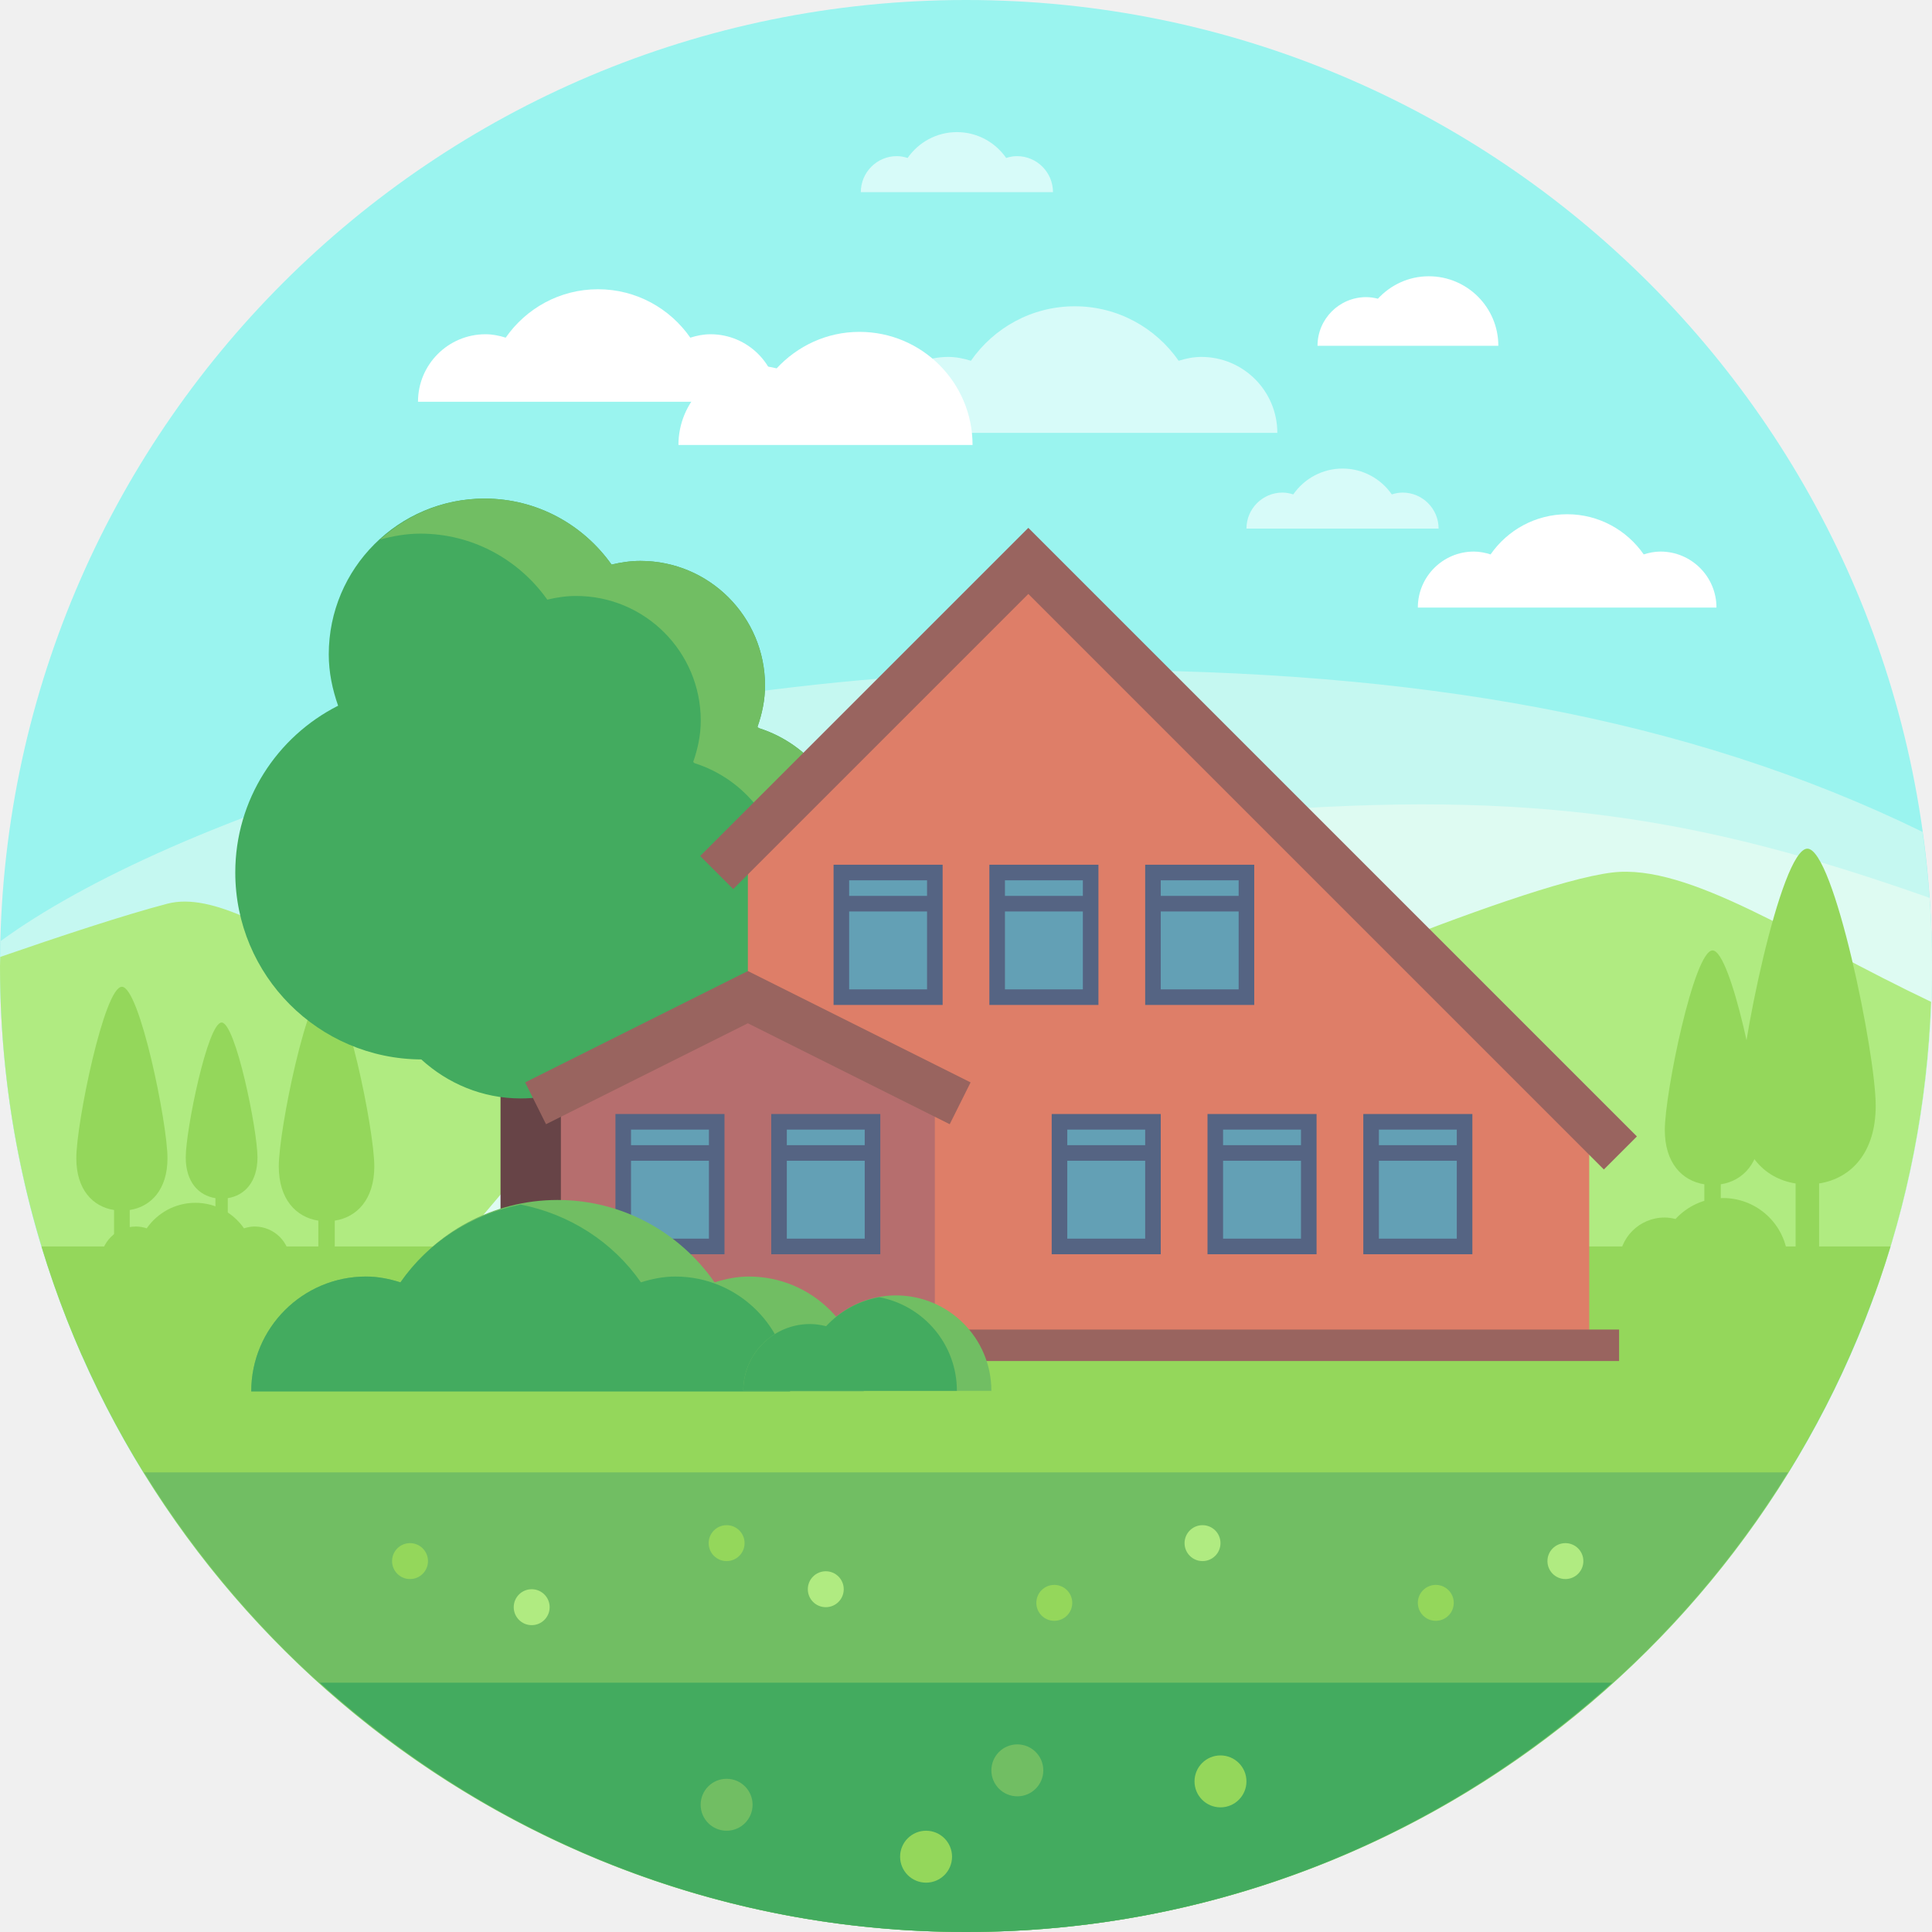
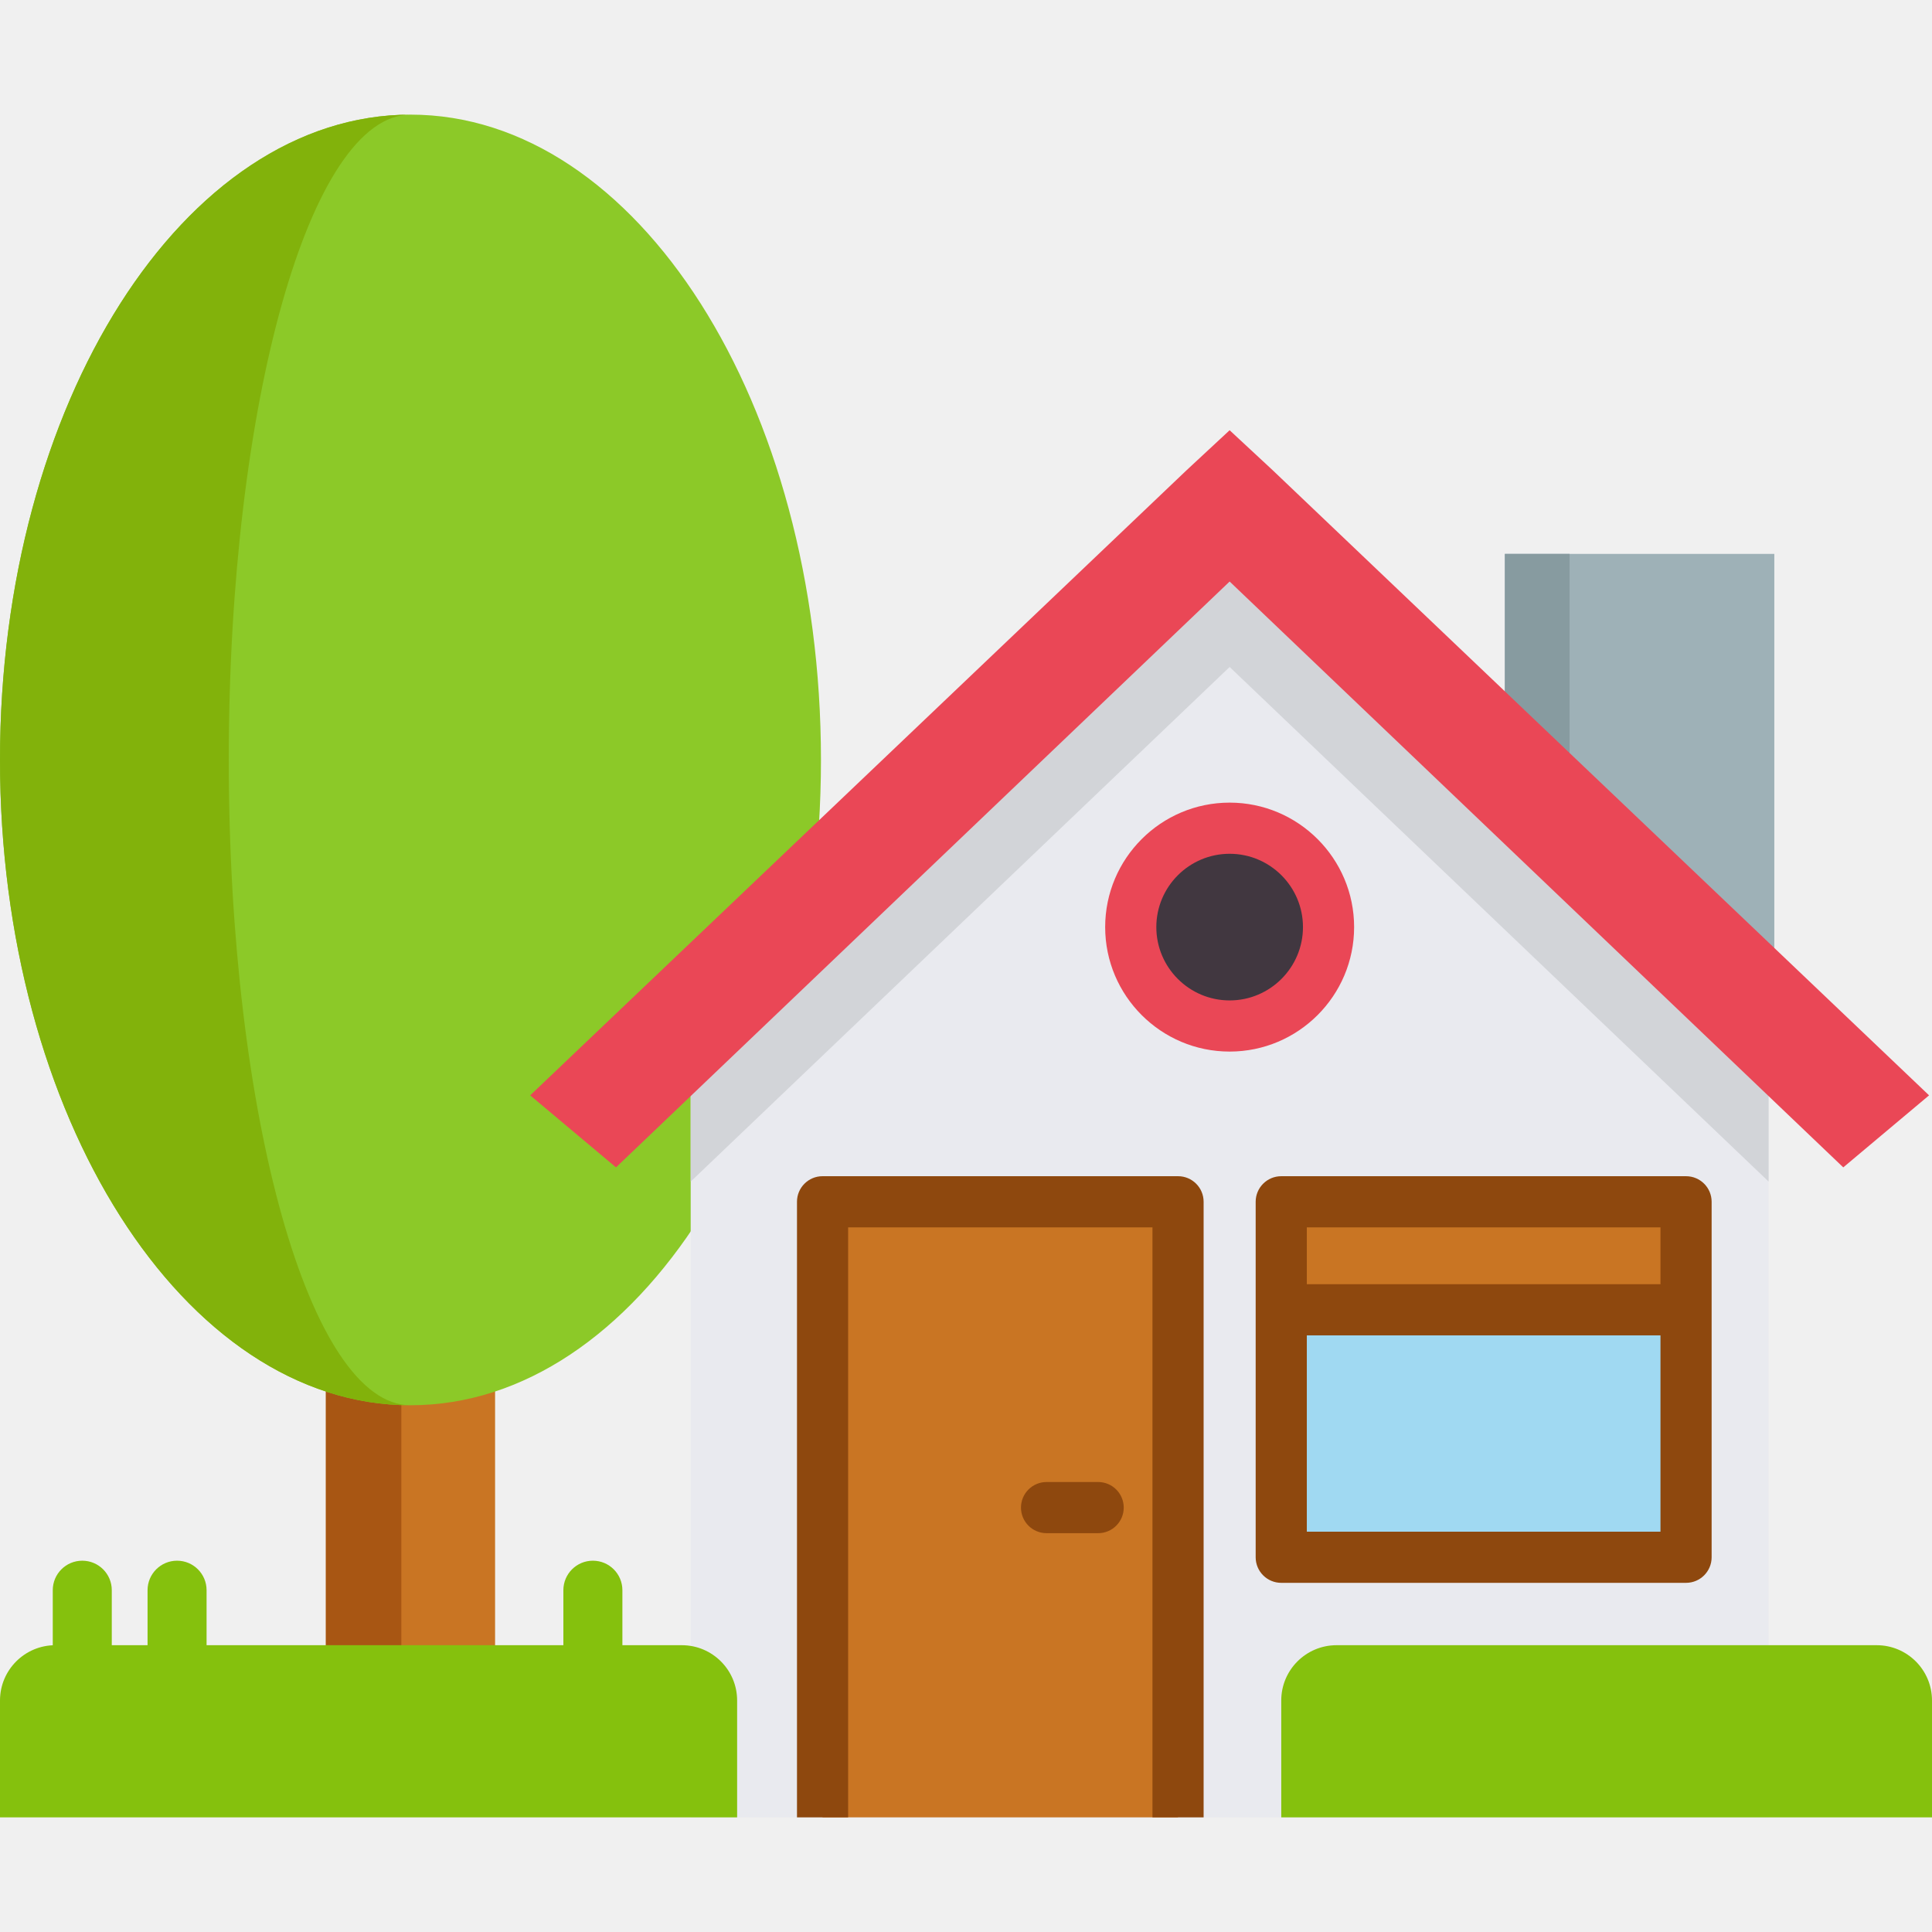
- <svg xmlns="http://www.w3.org/2000/svg" viewBox="0 0 512 512">
-   <circle cx="256" cy="256" r="256" fill="#9af4ef" />
-   <path d="M.167 249.395C.111 251.596 0 253.785 0 256c0 19.865 2.337 39.172 6.619 57.737 47.759 29.827 155.737 50.65 281.381 50.65 80.844 0 154.36-8.629 209.262-22.719C506.776 314.878 512 286.054 512 256c0-12.069-.897-23.923-2.513-35.547-62.52-30.517-134.472-42.904-221.487-42.904-131.653-.001-243.935 39.717-287.833 71.846z" fill="#c5f8f1" />
-   <path d="M1.556 275.545c-.056 2.064-.155 4.118-.168 6.193 1.108 10.872 2.825 21.564 5.231 31.999 47.759 29.827 155.737 50.65 281.381 50.65 80.844 0 154.36-8.629 209.262-22.719C506.776 314.878 512 286.054 512 256c0-6.074-.23-12.092-.662-18.055-59.88-21.171-104.628-28.856-181.015-22.735-141.11 11.306-281.565 28.207-328.767 60.335z" fill="#defbf2" />
-   <path d="M44.383 239.484c-11.437 2.984-29.082 8.838-44.322 14.11C.053 254.399 0 255.193 0 256c0 36.706 7.782 71.577 21.696 103.138 25.596 2.29 59.672 5.249 64.842 5.249 8.43 0 72.014-79.248 72.014-79.248-46.904-4.377-90.431-51.849-114.169-45.655zM511.76 265.499c-35.273-16.771-64.154-36.725-84.503-34.274-25.709 3.097-109.322 39.752-109.322 39.752l111.484 72.318h67.293c8.856-24.414 14.053-50.567 15.048-77.796z" fill="#b0eb81" />
-   <path d="M497.083 293.026c0-13.903-11.097-68.119-18.115-68.119s-18.115 54.216-18.115 68.119c0 12.42 6.487 19.273 15.001 20.602v17.043a3.114 3.114 0 0 0 3.115 3.113 3.114 3.114 0 0 0 3.115-3.113v-17.043c8.513-1.33 14.999-8.183 14.999-20.602z" fill="#94d75b" />
-   <path d="M466.503 299.46c0-9.713-7.752-47.589-12.656-47.589s-12.656 37.876-12.656 47.589c0 8.677 4.532 13.464 10.48 14.393v11.906a2.175 2.175 0 0 0 4.352 0v-11.907c5.949-.929 10.48-5.716 10.48-14.392zM99.194 309.094c0-9.713-7.752-47.589-12.656-47.589-4.903 0-12.656 37.876-12.656 47.589 0 8.677 4.532 13.464 10.48 14.393v11.906a2.175 2.175 0 0 0 4.352 0v-11.907c5.948-.928 10.48-5.715 10.48-14.392zM68.233 306.714c0-7.294-5.822-35.736-9.504-35.736-3.682 0-9.504 28.443-9.504 35.736 0 6.516 3.403 10.111 7.87 10.808v8.941a1.633 1.633 0 0 0 3.268 0v-8.941c4.467-.698 7.87-4.293 7.87-10.808zM44.383 306.929c0-9.271-7.4-45.424-12.08-45.424s-12.08 36.153-12.08 45.424c0 8.282 4.326 12.852 10.003 13.738v11.365a2.076 2.076 0 0 0 4.154 0v-11.365c5.678-.887 10.003-5.456 10.003-13.738z" fill="#94d75b" />
-   <path d="M140.903 352.343a8.256 8.256 0 0 1-8.258-8.258V214.71c0-4.56 3.694-8.258 8.258-8.258s8.258 3.698 8.258 8.258v129.375a8.256 8.256 0 0 1-8.258 8.258z" fill="#674447" />
-   <path d="M218.613 244.07c3.781-5.444 6.028-12.032 6.028-19.162 0-15.051-9.941-27.645-23.565-31.958-.121-.099-.219-.224-.341-.323 1.216-3.443 2.004-7.09 2.004-10.949 0-18.243-14.789-33.032-33.032-33.032-2.642 0-5.177.39-7.64.976-7.48-10.554-19.731-17.492-33.651-17.492-22.804 0-41.29 18.486-41.29 41.29 0 4.792.976 9.322 2.478 13.602-16.152 8.164-27.252 24.869-27.252 44.205 0 27.279 22.048 49.398 49.295 49.536 6.972 6.359 16.159 10.335 26.339 10.335 7.569 0 14.572-2.244 20.565-5.958 3.075.575 6.232.914 9.475.914 6.262 0 12.235-1.173 17.786-3.22 16.145 2.242 32.419 4.122 33.443 2.758.821-1.094-1.017-15.148-3.527-31.671a51.564 51.564 0 0 0 2.885-9.851z" fill="#43ab5f" />
-   <path d="M218.613 244.07c3.781-5.444 6.028-12.032 6.028-19.162 0-15.051-9.941-27.645-23.565-31.958-.121-.099-.219-.224-.341-.323 1.216-3.443 2.004-7.09 2.004-10.949 0-18.243-14.789-33.032-33.032-33.032-2.642 0-5.177.39-7.64.976-7.48-10.554-19.731-17.492-33.651-17.492-10.703 0-20.361 4.177-27.697 10.856 3.422-.919 6.953-1.566 10.665-1.566 13.92 0 26.171 6.938 33.651 17.492 2.463-.586 4.998-.976 7.64-.976 18.243 0 33.032 14.789 33.032 33.032 0 3.859-.787 7.507-2.004 10.949.122.098.22.223.341.323 13.624 4.313 23.565 16.907 23.565 31.958 0 7.131-2.246 13.718-6.028 19.162a51.635 51.635 0 0 1-2.885 9.85c1.258 8.284 2.346 15.943 3.017 21.664 9.522 1.095 16.867 1.617 17.542.717.821-1.094-1.017-15.148-3.527-31.671a51.533 51.533 0 0 0 2.885-9.85z" fill="#71be63" />
-   <path d="M10.997 330.323C42.849 435.454 140.469 512 256 512s213.151-76.546 245.003-181.677H10.997z" fill="#94d75b" />
-   <path fill="#de7e68" d="M198.194 222.968l74.322-74.323L421.161 297.29v57.807H198.194z" />
-   <path fill="#99645f" d="M252.301 352.344h176.774v8.341H252.301z" />
-   <path fill="#b66e6e" d="M247.742 355.097h-99.097v-66.065l49.549-24.774 49.548 24.774z" />
-   <path d="M318.377 94.587c-2.112 0-4.108.416-6.021 1.019-6.06-8.711-16.112-14.438-27.528-14.438S263.36 86.895 257.3 95.606c-1.913-.603-3.909-1.019-6.021-1.019-11.117 0-20.129 9.012-20.129 20.129h107.355c.001-11.117-9.011-20.129-20.128-20.129zM371.699 130.538c-1.002 0-1.949.197-2.856.483-2.874-4.132-7.643-6.849-13.058-6.849s-10.183 2.717-13.058 6.849c-.907-.286-1.854-.483-2.856-.483a9.548 9.548 0 0 0-9.548 9.548h50.925c-.001-5.273-4.276-9.548-9.549-9.548zM269.501 41.376c-1.002 0-1.949.197-2.856.483-2.875-4.132-7.643-6.849-13.058-6.849s-10.183 2.717-13.058 6.849c-.907-.286-1.854-.483-2.856-.483a9.548 9.548 0 0 0-9.548 9.548h50.925c0-5.273-4.275-9.548-9.549-9.548z" fill="#fff" opacity=".6" />
-   <path d="M440.043 146.172c-1.557 0-3.028.306-4.438.751-4.467-6.422-11.877-10.644-20.293-10.644s-15.826 4.222-20.293 10.644c-1.41-.445-2.882-.751-4.438-.751-8.195 0-14.839 6.643-14.839 14.839h79.14c0-8.195-6.644-14.839-14.839-14.839zM188.29 88.579c-1.877 0-3.651.369-5.351.905-5.385-7.741-14.318-12.831-24.463-12.831s-19.078 5.09-24.463 12.831c-1.7-.536-3.474-.905-5.351-.905-9.879 0-17.888 8.009-17.888 17.888h95.403c.001-9.879-8.007-17.888-17.887-17.888z" fill="#fff" />
-   <path fill="#99645f" d="M425.04 309.927L272.516 157.403l-78.201 78.202-8.759-8.758 86.96-86.96 161.282 161.282zM251.685 297.927l-53.491-26.746-53.492 26.746-5.533-11.08 59.025-29.512 59.024 29.512z" />
-   <path fill="#63a0b5" d="M222.968 231.226h24.774v33.032h-24.774z" />
-   <path d="M249.806 266.323h-28.903v-37.161h28.903v37.161zm-24.774-4.129h20.645V233.29h-20.645v28.904z" fill="#556483" />
-   <path fill="#556483" d="M222.968 237.419h24.774v4.129h-24.774z" />
-   <path fill="#63a0b5" d="M264.258 231.226h24.774v33.032h-24.774z" />
-   <path d="M291.097 266.323h-28.903v-37.161h28.903v37.161zm-24.774-4.129h20.645V233.29h-20.645v28.904z" fill="#556483" />
-   <path fill="#556483" d="M264.258 237.419h24.774v4.129h-24.774z" />
-   <path fill="#63a0b5" d="M305.548 231.226h24.774v33.032h-24.774z" />
-   <path d="M332.387 266.323h-28.903v-37.161h28.903v37.161zm-24.774-4.129h20.645V233.29h-20.645v28.904z" fill="#556483" />
-   <path fill="#556483" d="M305.548 237.419h24.774v4.129h-24.774z" />
-   <path fill="#63a0b5" d="M280.774 297.29h24.774v33.032h-24.774z" />
-   <path d="M307.613 332.387H278.71v-37.161h28.903v37.161zm-24.774-4.129h20.645v-28.903h-20.645v28.903z" fill="#556483" />
-   <path fill="#556483" d="M280.774 303.484h24.774v4.129h-24.774z" />
-   <path fill="#63a0b5" d="M322.065 297.29h24.774v33.032h-24.774z" />
-   <path d="M348.903 332.387H320v-37.161h28.903v37.161zm-24.774-4.129h20.645v-28.903h-20.645v28.903z" fill="#556483" />
-   <path fill="#556483" d="M322.065 303.484h24.774v4.129h-24.774z" />
-   <path fill="#63a0b5" d="M363.355 297.29h24.774v33.032h-24.774z" />
-   <path d="M390.194 332.387H361.29v-37.161h28.903v37.161zm-24.775-4.129h20.645v-28.903h-20.645v28.903z" fill="#556483" />
-   <path fill="#556483" d="M363.355 303.484h24.774v4.129h-24.774z" />
-   <path fill="#63a0b5" d="M165.161 297.29h24.774v33.032h-24.774z" />
-   <path d="M192 332.387h-28.903v-37.161H192v37.161zm-24.774-4.129h20.645v-28.903h-20.645v28.903z" fill="#556483" />
-   <path fill="#556483" d="M165.161 303.484h24.774v4.129h-24.774z" />
-   <path fill="#63a0b5" d="M206.452 297.29h24.774v33.032h-24.774z" />
-   <path d="M233.29 332.387h-28.903v-37.161h28.903v37.161zm-24.774-4.129h20.645v-28.903h-20.645v28.903z" fill="#556483" />
-   <path fill="#556483" d="M206.452 303.484h24.774v4.129h-24.774z" />
-   <path d="M198.472 338.296c-3.193 0-6.212.629-9.104 1.541-9.163-13.172-24.362-21.832-41.623-21.832s-32.461 8.66-41.623 21.832c-2.892-.912-5.911-1.541-9.104-1.541-16.81 0-30.436 13.627-30.436 30.436h162.327c-.001-16.809-13.628-30.436-30.437-30.436z" fill="#71be63" />
-   <path d="M178.955 338.295c-3.193 0-6.212.629-9.104 1.541-7.374-10.6-18.743-18.02-31.865-20.614-13.122 2.594-24.491 10.014-31.865 20.614-2.893-.912-5.911-1.541-9.104-1.541-16.81 0-30.437 13.627-30.437 30.437h142.811c.001-16.81-13.626-30.437-30.436-30.437z" fill="#43ab5f" />
-   <g>
-     <path d="M196.975 368.583c0-9.776 7.925-17.702 17.702-17.702 1.476 0 2.886.233 4.257.574 4.619-4.988 11.168-8.16 18.503-8.16 13.966 0 25.288 11.322 25.288 25.288h-65.75z" fill="#71be63" />
-     <path d="M233.012 343.77c-5.517.996-10.417 3.73-14.079 7.685-1.371-.34-2.781-.573-4.257-.573-9.777 0-17.702 7.925-17.702 17.702h56.612c.001-12.353-8.866-22.602-20.574-24.814z" fill="#43ab5f" />
+ <svg xmlns="http://www.w3.org/2000/svg" viewBox="0 0 512.001 512.001">
+   <path fill="#c97523" d="M131.202 348.955v106.878H86.363V348.938" />
+   <path fill="#a85613" d="M106.363 348.955v106.878h-20V348.938" />
+   <ellipse cx="108.782" cy="201.393" rx="108.782" ry="171.015" fill="#8cc928" />
+   <path d="M108.782 372.411C48.698 372.411 0 295.84 0 201.396S48.698 30.381 108.782 30.381c-26.601 0-48.155 76.571-48.155 171.015s21.554 171.015 48.155 171.015z" fill="#82b20b" />
+   <path fill="#e9eaef" d="M468.698 263.882v217.739H183.04V263.882l143.634-139.333z" />
+   <path fill="#9eb1b7" d="M398.802 187.006v-40.22h71.415v108.231" />
+   <path fill="#879ba0" d="M398.802 187.006v-40.22h17.151v108.231" />
+   <g fill="#85c10d">
+     <path d="M354.204 435.996h143.137c8.096 0 14.66 6.563 14.66 14.66v30.967H339.544v-30.967c0-8.097 6.563-14.66 14.66-14.66zM14.66 435.996h166.026c8.096 0 14.66 6.563 14.66 14.66v30.967H0v-30.967c0-8.097 6.563-14.66 14.66-14.66z" />
  </g>
-   <g>
-     <path d="M256 512c92.136 0 172.761-48.767 217.84-121.806H38.16C83.239 463.233 163.864 512 256 512z" fill="#71be63" />
+   <path fill="#d2d4d8" d="M468.698 272.43v40.699L325.869 176.757 183.04 313.129V272.43l131.485-125.227 11.344-10.537 11.335 10.537z" />
+   <path fill="#ea4756" d="M325.865 154.108l-162.619 155.26-22.739-19.089 174.02-165.73 11.338-10.532 11.34 10.532 174.02 165.73-22.739 19.089z" />
+   <path fill="#c97523" d="M217.982 318.486h94.204v163.132h-94.204z" />
+   <path d="M318.971 481.621h-13.556V325.262h-80.65v156.359h-13.556V318.484a6.777 6.777 0 0 1 6.778-6.778h94.207a6.777 6.777 0 0 1 6.778 6.778v163.137z" fill="#8e480e" />
+   <path fill="#a0d9f2" d="M339.549 318.486H446.83v94.204H339.549z" />
+   <path fill="#c97523" d="M339.549 318.486H446.83v28.626H339.549z" />
+   <g fill="#8e480e">
+     <path d="M446.822 419.47H339.544a6.777 6.777 0 0 1-6.778-6.778v-94.206a6.777 6.777 0 0 1 6.778-6.778h107.279a6.777 6.777 0 0 1 6.778 6.778v94.206a6.78 6.78 0 0 1-6.779 6.778zm-100.5-13.556h93.723v-80.65h-93.723v80.65zM291.023 406.308h-13.674c-3.744 0-6.778-3.034-6.778-6.778s3.034-6.778 6.778-6.778h13.674a6.778 6.778 0 1 1 0 13.556z" />
  </g>
-   <g>
-     <path d="M427.257 445.935H84.743C130.083 486.924 190.051 512 256 512s125.917-25.076 171.257-66.065z" fill="#43ab5f" />
-   </g>
-   <g>
-     <path d="M67.479 325.04c-.989 0-1.923.195-2.819.477-2.837-4.078-7.544-6.76-12.888-6.76s-10.051 2.681-12.888 6.76c-.896-.282-1.83-.477-2.819-.477a9.424 9.424 0 0 0-9.424 9.424h50.263c0-5.204-4.22-9.424-9.425-9.424z" fill="#94d75b" />
-   </g>
-   <g>
-     <path d="M429.075 334.709c0-6.656 5.396-12.052 12.052-12.052 1.005 0 1.965.159 2.898.391 3.145-3.396 7.604-5.556 12.597-5.556 9.509 0 17.217 7.708 17.217 17.217h-44.764z" fill="#94d75b" />
-   </g>
-   <g>
-     <path d="M179.792 117.927c0-11.59 9.395-20.985 20.985-20.985 1.749 0 3.422.277 5.046.68 5.476-5.913 13.24-9.674 21.935-9.674 16.557 0 29.979 13.422 29.979 29.979h-77.945z" fill="#fff" />
-   </g>
-   <g>
-     <path d="M349.157 91.643c0-7.125 5.776-12.901 12.901-12.901 1.075 0 2.104.17 3.102.418 3.366-3.635 8.139-5.947 13.485-5.947 10.179 0 18.43 8.252 18.43 18.43h-47.918z" fill="#fff" />
-   </g>
-   <g>
-     <circle cx="245.419" cy="492.043" r="6.882" fill="#94d75b" />
-   </g>
-   <g>
-     <circle cx="323.441" cy="472.086" r="6.882" fill="#94d75b" />
-   </g>
-   <g>
-     <circle cx="140.903" cy="425.921" r="4.76" fill="#b0eb81" />
-   </g>
-   <g>
-     <circle cx="192.561" cy="408.946" r="4.76" fill="#94d75b" />
-   </g>
-   <g>
-     <circle cx="108.661" cy="413.706" r="4.76" fill="#94d75b" />
-   </g>
-   <g>
-     <circle cx="218.839" cy="421.161" r="4.76" fill="#b0eb81" />
-   </g>
-   <g>
-     <circle cx="318.681" cy="408.946" r="4.76" fill="#b0eb81" />
-   </g>
-   <g>
-     <circle cx="414.848" cy="413.706" r="4.76" fill="#b0eb81" />
-   </g>
-   <g>
-     <circle cx="279.398" cy="424.774" r="4.76" fill="#94d75b" />
-   </g>
-   <g>
-     <circle cx="380.502" cy="424.774" r="4.76" fill="#94d75b" />
-   </g>
-   <g>
-     <circle cx="192.561" cy="478.28" r="6.882" fill="#71be63" />
-   </g>
-   <g>
-     <circle cx="269.606" cy="469.161" r="6.882" fill="#71be63" />
+   <circle cx="325.868" cy="245.69" r="26.205" fill="#413740" />
+   <path fill="#8e480e" d="M339.549 340.332H446.83v13.556H339.549z" />
+   <path d="M325.869 278.679c-18.189 0-32.987-14.798-32.987-32.987s14.797-32.987 32.987-32.987 32.988 14.798 32.988 32.987c-.001 18.189-14.799 32.987-32.988 32.987zm0-52.418c-10.713 0-19.431 8.717-19.431 19.431s8.717 19.431 19.431 19.431 19.432-8.717 19.432-19.431-8.718-19.431-19.432-19.431z" fill="#ea4756" />
+   <g fill="#85c10d">
+     <path d="M46.925 449.03a7.82 7.82 0 0 1-7.821-7.821v-19.787a7.82 7.82 0 1 1 15.642 0v19.787a7.82 7.82 0 0 1-7.821 7.821zM21.803 449.03a7.82 7.82 0 0 1-7.821-7.821v-19.787a7.82 7.82 0 1 1 15.642 0v19.787a7.82 7.82 0 0 1-7.821 7.821zM157.12 449.03a7.82 7.82 0 0 1-7.821-7.821v-19.787a7.82 7.82 0 1 1 15.642 0v19.787a7.82 7.82 0 0 1-7.821 7.821z" />
  </g>
</svg>
